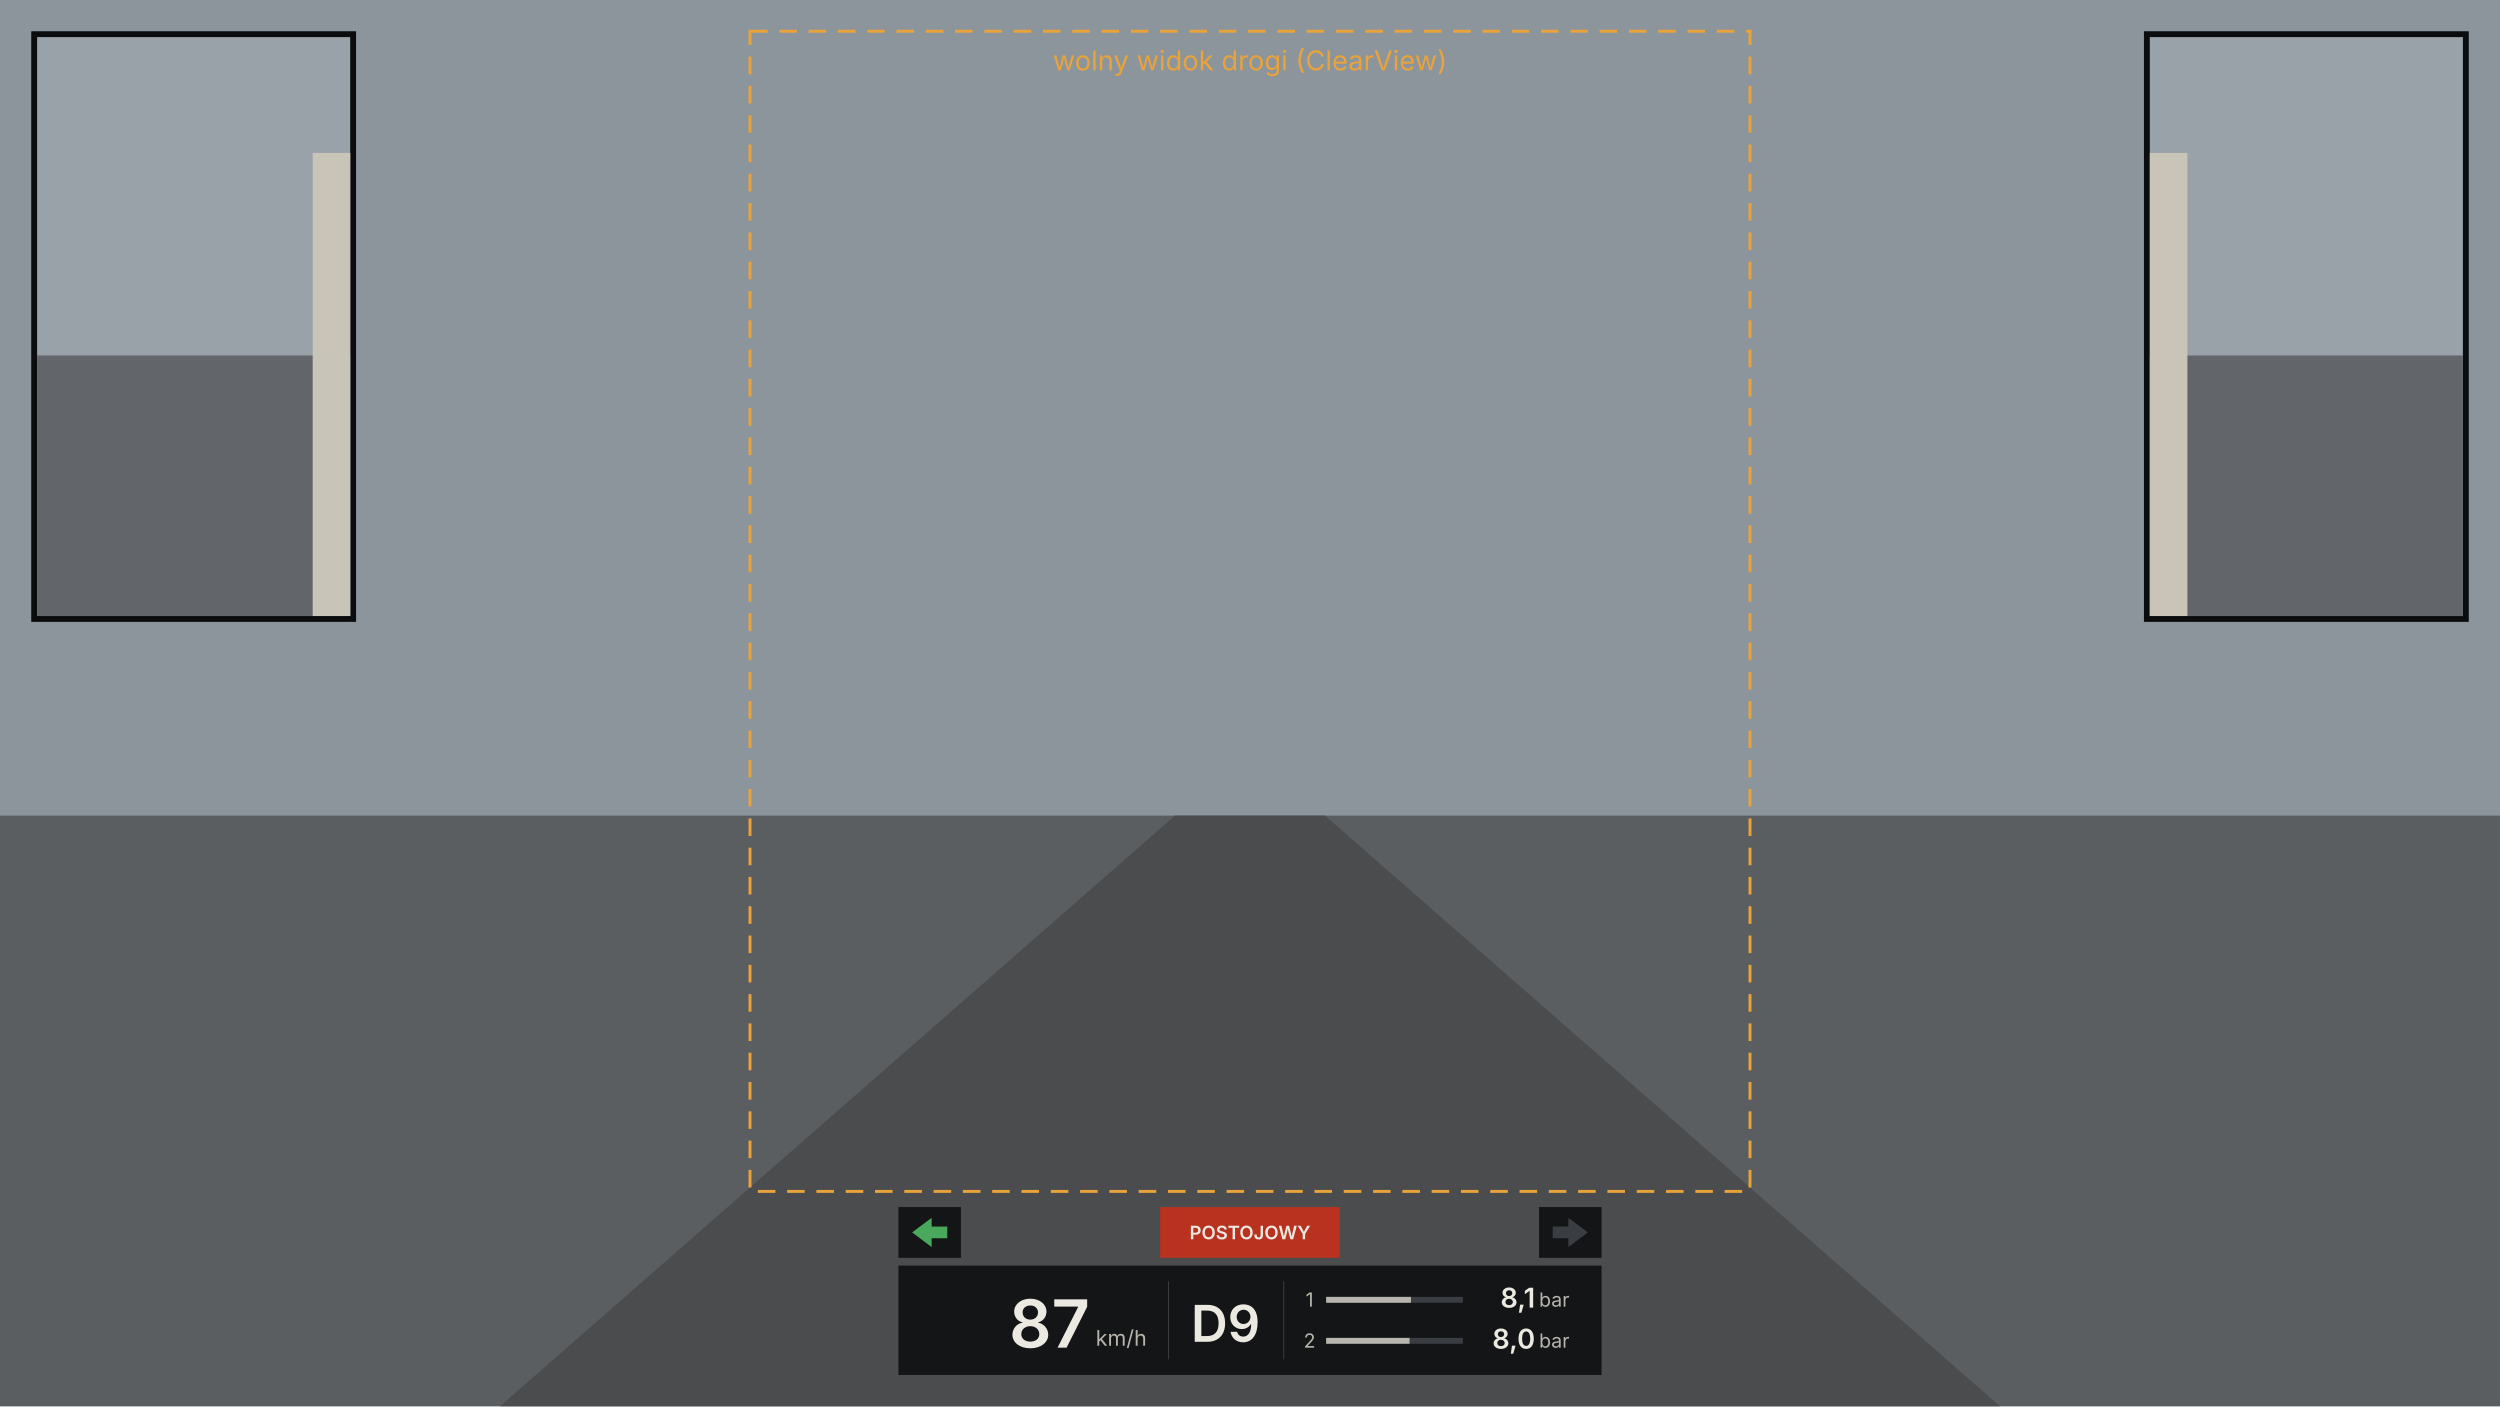
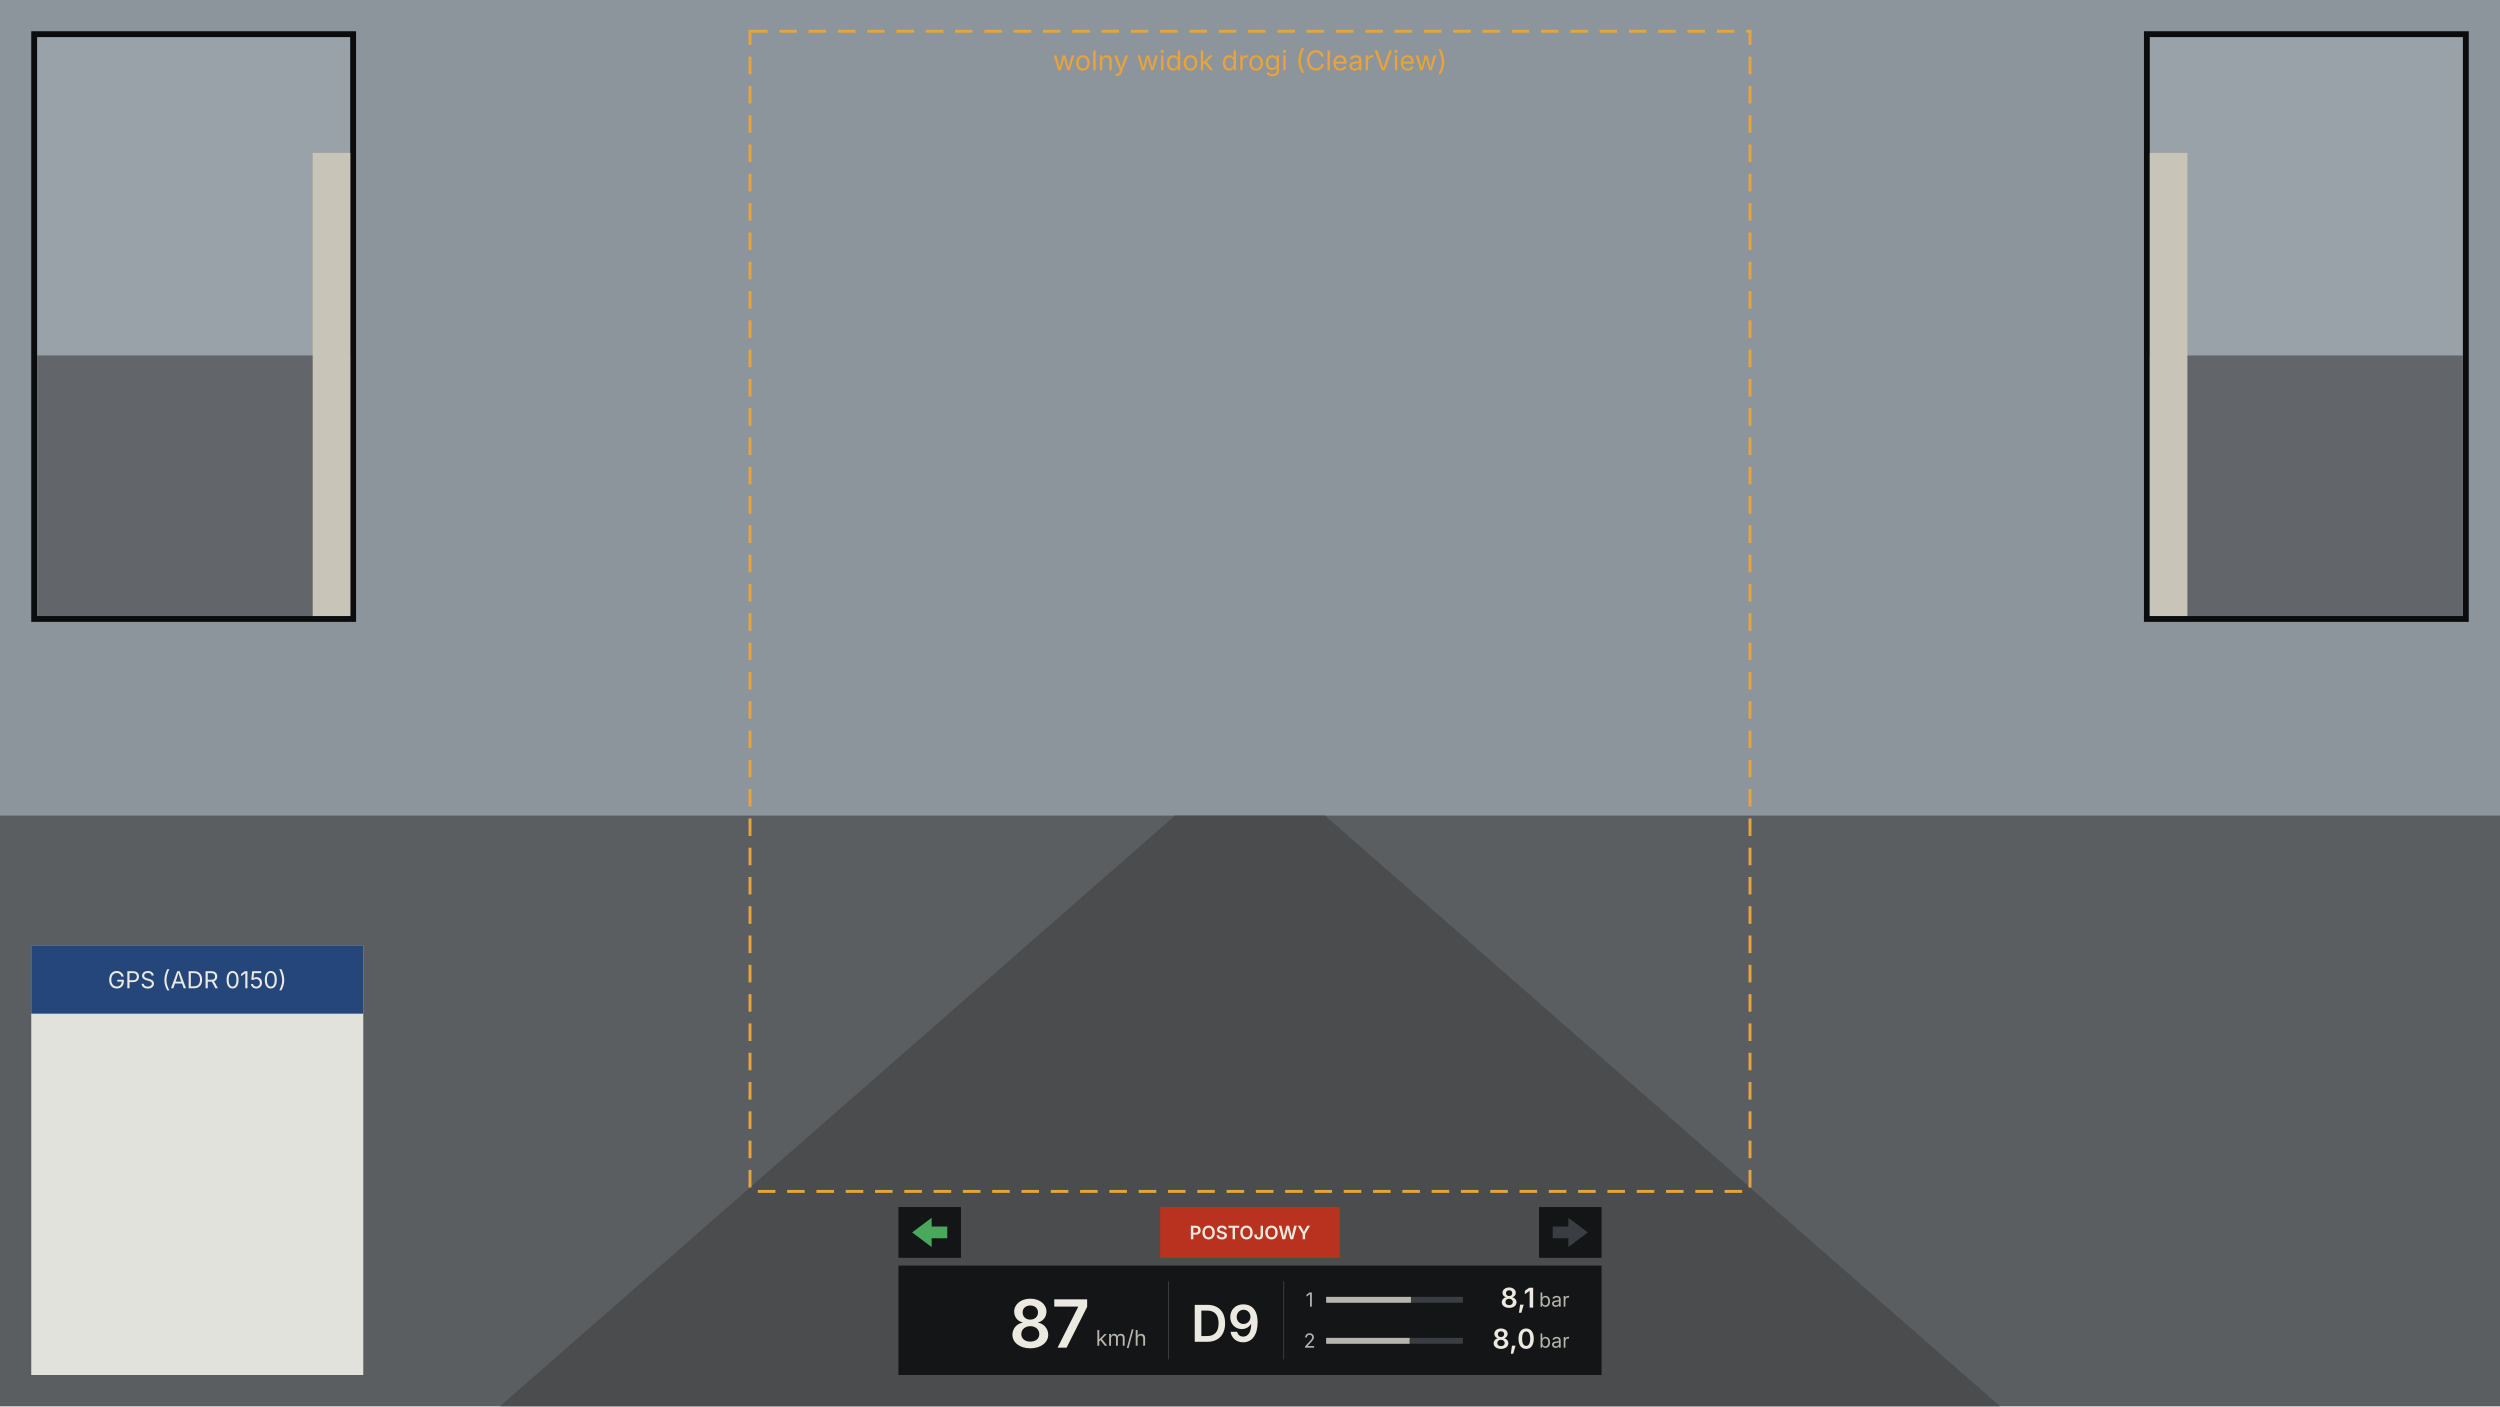
<svg xmlns="http://www.w3.org/2000/svg" viewBox="0 0 2560 1440" width="1280" height="720" font-family="Inter, Arial, sans-serif">
  <rect x="0.0" y="0.0" width="2560.0" height="1440.0" fill="#8C949C" />
  <rect x="0.0" y="835.2" width="2560.0" height="604.8" fill="#5B5E60" />
  <polygon points="1203.2,835.2 1356.8,835.2 2048.0,1440.0 512.0,1440.0" fill="#4A4C4E" />
  <rect x="768.0" y="32.0" width="1024.0" height="1188.0" fill="none" stroke="#E8A33A" stroke-width="3" stroke-dasharray="18 12" />
  <text x="1280.0" y="72.0" font-size="28" fill="#E8A33A" text-anchor="middle" font-weight="400">wolny widok drogi (ClearView)</text>
  <rect x="32.0" y="32.0" width="332.6" height="604.8" fill="#0B0C0D" />
  <rect x="38.0" y="38.0" width="320.6" height="592.8" fill="#9AA2A9" />
  <rect x="38.0" y="364.0" width="320.6" height="266.8" fill="#62666A" />
  <rect x="320.2" y="156.6" width="38.5" height="474.2" fill="#C9C4B8" />
  <rect x="2195.4" y="32.0" width="332.6" height="604.8" fill="#0B0C0D" />
  <rect x="2201.4" y="38.0" width="320.6" height="592.8" fill="#9AA2A9" />
  <rect x="2201.4" y="364.0" width="320.6" height="266.8" fill="#62666A" />
  <rect x="2201.4" y="156.6" width="38.5" height="474.2" fill="#C9C4B8" />
+   <rect x="32.0" y="968.0" width="340.0" height="440.0" fill="#E2E2DC" />
+   <rect x="32.0" y="968.0" width="340.0" height="70.0" fill="#24467A" />
+   <text x="202.0" y="1012.0" font-size="24" fill="#ECE9E1" text-anchor="middle" font-weight="400">GPS (ADR 0150)</text>
  <rect x="920.0" y="1296.0" width="720.0" height="112.0" fill="#111315" fill-opacity="0.96" />
  <text x="1116.0" y="1380.0" font-size="68" fill="#ECE9E1" text-anchor="end" font-weight="600">87</text>
  <text x="1122.0" y="1378.0" font-size="22" fill="#B8B5AC" text-anchor="start" font-weight="400">km/h</text>
  <rect x="1196.0" y="1312.0" width="1.0" height="80.0" fill="#3A3D42" />
  <text x="1255.0" y="1374.0" font-size="52" fill="#ECE9E1" text-anchor="middle" font-weight="600">D9</text>
  <rect x="1314.0" y="1312.0" width="1.0" height="80.0" fill="#3A3D42" />
  <text x="1341.0" y="1338.0" font-size="20" fill="#B8B5AC" text-anchor="middle" font-weight="400">1</text>
  <rect x="1358.0" y="1328.0" width="140.0" height="6.0" fill="#3A3D42" />
  <rect x="1358.0" y="1328.0" width="86.8" height="6.0" fill="#B8B5AC" />
  <text x="1572.0" y="1339.0" font-size="28" fill="#ECE9E1" text-anchor="end" font-weight="600">8,1</text>
  <text x="1576.0" y="1338.0" font-size="20" fill="#B8B5AC" text-anchor="start" font-weight="400">bar</text>
  <text x="1341.0" y="1380.0" font-size="20" fill="#B8B5AC" text-anchor="middle" font-weight="400">2</text>
  <rect x="1358.0" y="1370.0" width="140.0" height="6.0" fill="#3A3D42" />
  <rect x="1358.0" y="1370.0" width="85.4" height="6.0" fill="#B8B5AC" />
  <text x="1572.0" y="1381.0" font-size="28" fill="#ECE9E1" text-anchor="end" font-weight="600">8,0</text>
  <text x="1576.0" y="1380.0" font-size="20" fill="#B8B5AC" text-anchor="start" font-weight="400">bar</text>
  <rect x="920.0" y="1236.0" width="64.0" height="52.0" fill="#111315" fill-opacity="0.96" />
  <polygon points="934.0,1262.0 954.0,1247.0 954.0,1256.0 970.0,1256.0 970.0,1268.0 954.0,1268.0 954.0,1277.0" fill="#4AA85C" />
  <rect x="1576.0" y="1236.0" width="64.0" height="52.0" fill="#111315" fill-opacity="0.96" />
  <polygon points="1626.0,1262.0 1606.0,1247.0 1606.0,1256.0 1590.0,1256.0 1590.0,1268.0 1606.0,1268.0 1606.0,1277.0" fill="#3A3D42" />
  <rect x="1188.0" y="1236.0" width="184.0" height="52.0" fill="#B8321F" />
  <text x="1280.0" y="1269.0" font-size="19" fill="#ECE9E1" text-anchor="middle" font-weight="600">POSTOJOWY</text>
</svg>
